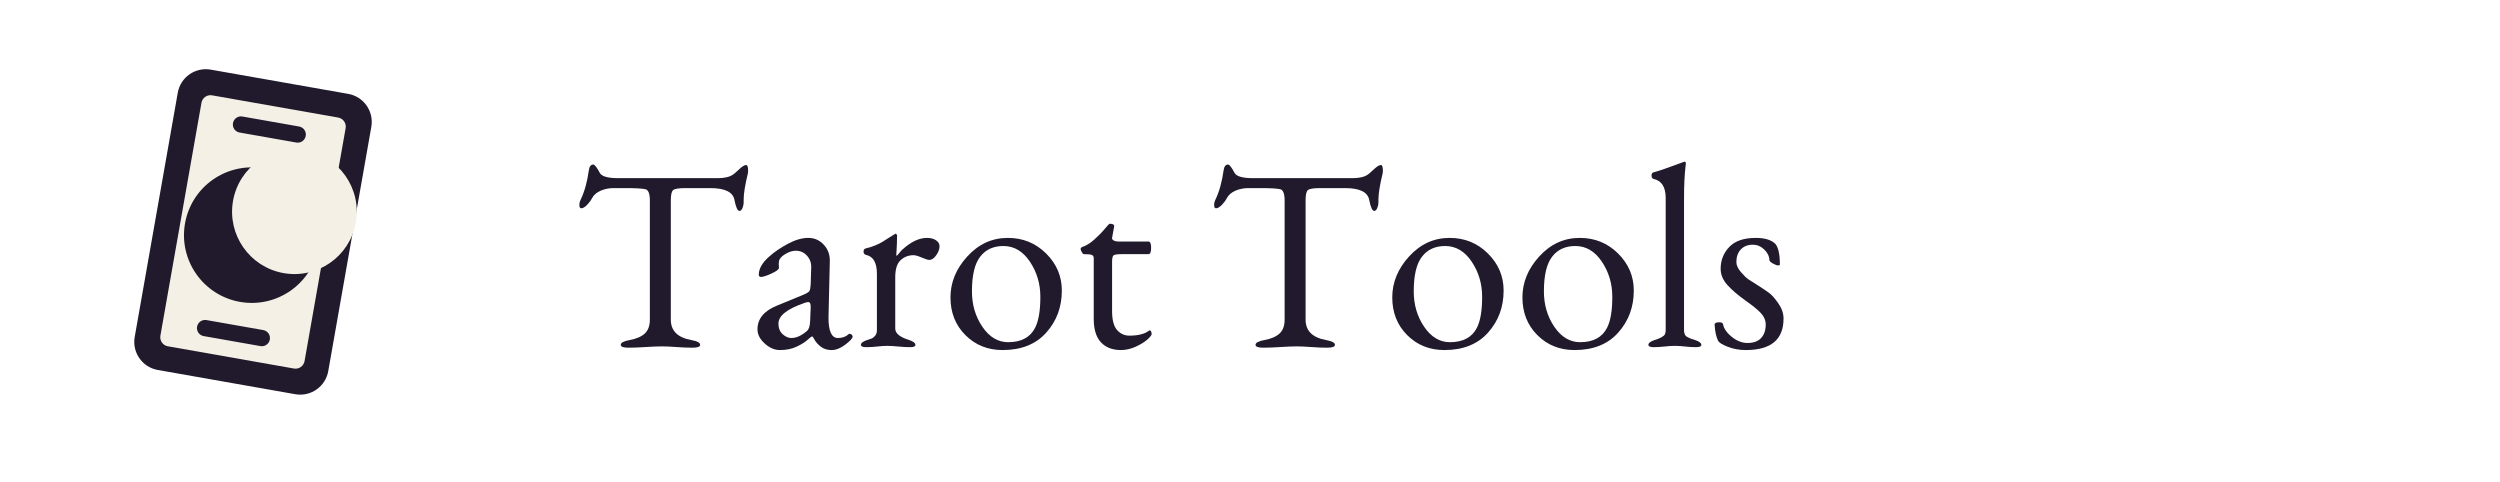
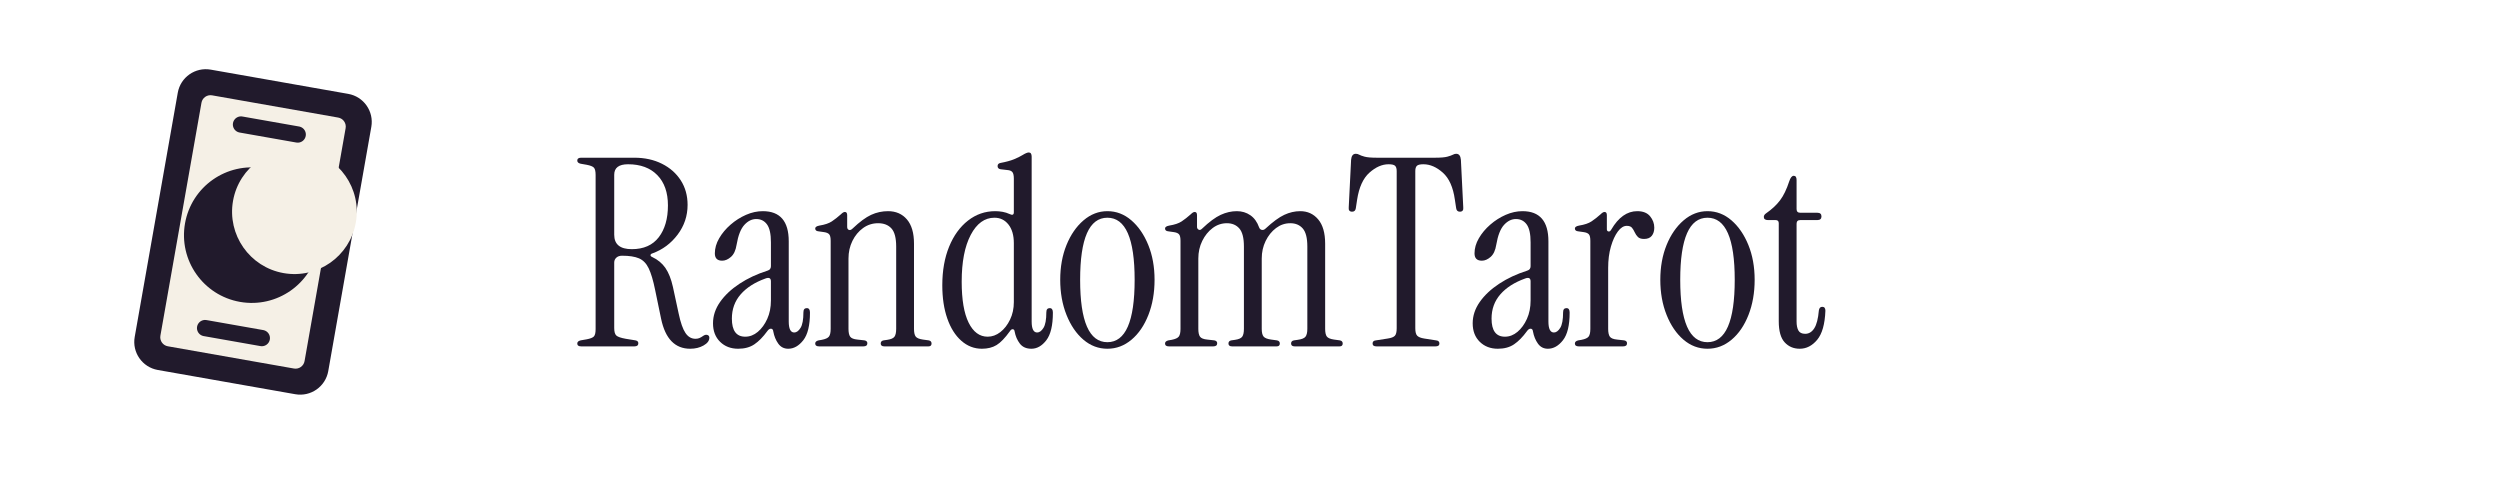
<svg xmlns="http://www.w3.org/2000/svg" viewBox="0 0 830 160" width="830" height="160">
  <g transform="translate(12 5) scale(2.25)">
    <g transform="rotate(10 32 32)">
      <rect x="17.5" y="9.5" width="29" height="45" rx="4.2" fill="#211A2C" />
      <rect x="21.2" y="13.2" width="21.6" height="37.6" rx="1.35" fill="#F5F0E6" />
      <circle cx="31.9" cy="32.5" r="10" fill="#211A2C" />
      <circle cx="37.5" cy="28" r="9.2" fill="#F5F0E6" />
      <path d="M27.5 16.7h8.5M27.5 47.2h8.5" stroke="#211A2C" stroke-width="2.4" stroke-linecap="round" />
    </g>
  </g>
  <g fill="#211A2C" transform="translate(190 115) scale(0.087 -0.087)">
-     <path d="M376 102Q376 38 455 24Q488 18 488 6Q488 -5 459 -5Q431 -5 397.5 -2.5Q364 0 342 0Q318 0 280.0 -2.5Q242 -5 214 -5Q185 -5 185 6Q185 18 218 24Q257 31 276.5 49.0Q296 67 296 102V557Q296 597 278 600Q259 604 204 604H157Q131 604 108.0 594.0Q85 584 75 565Q69 553 56.5 540.0Q44 527 34 527Q27 527 27 540Q27 550 32 560Q54 606 63 671Q66 694 80 694Q88 694 105 662Q116 642 175 642H556Q594 642 614 656Q621 661 631.5 671.0Q642 681 649.5 686.5Q657 692 664.0 692.0Q671 692 671 669Q671 667 670.5 664.0Q670 661 670 660Q654 594 654 561V549Q654 539 649.5 528.0Q645 517 638 517Q627 517 619 558Q611 604 527 604H432Q394 604 385.0 596.5Q376 589 376 558Z" transform="translate(0.000 0)" />
-     <path d="M342 32Q367 32 382 46Q386 50 392.0 46.5Q398 43 398 37Q398 28 370.5 7.0Q343 -14 318.0 -14.0Q293 -14 276.5 -1.0Q260 12 253.0 25.0Q246 38 244 38Q240 38 226.0 25.0Q212 12 184.5 -1.0Q157 -14 121 -14Q90 -14 62.5 11.0Q35 36 35 65Q35 125 108 155L210 197Q229 205 233.0 211.0Q237 217 238 237L240 301Q241 327 224.0 346.0Q207 365 181 365Q164 365 145.0 354.5Q126 344 120 333Q116 326 116 314Q116 312 116.5 307.0Q117 302 117 300Q117 291 88.5 278.0Q60 265 48 265Q40 265 40 274Q40 308 80 343Q109 369 151.0 391.5Q193 414 229 414Q264 414 288.0 388.0Q312 362 311 325L306 109Q306 32 342 32ZM115 87Q115 61 131.0 46.5Q147 32 164 32Q193 32 224 59Q235 68 236 99L238 148Q239 169 229 169Q222 169 215 166Q115 132 115 87Z" transform="translate(671.724 0)" />
-     <path d="M160 264V67Q161 40 214 24Q237 16 237 6Q237 -3 217 -3Q196 -3 171.5 -0.5Q147 2 130.0 2.0Q113 2 91.5 -0.5Q70 -3 49 -3Q29 -3 29 6Q29 16 52 24Q65 28 71.0 30.5Q77 33 83.5 41.0Q90 49 90 62V277Q90 340 49 349Q39 351 39 362Q39 372 48 374Q66 378 84.0 385.5Q102 393 112.0 399.5Q122 406 138.0 416.0Q154 426 159 429Q160 429 160.0 429.5Q160 430 161 430Q165 430 167 423Q167 396 164 348Q164 346 165 346Q167 346 171.0 351.0Q175 356 180.5 362.5Q186 369 189 371Q237 414 281 414Q302 414 315.5 405.0Q329 396 329 382Q329 366 316.5 348.0Q304 330 290 330Q282 330 261.0 339.0Q240 348 230 348Q201 348 180.5 329.0Q160 310 160 264Z" transform="translate(1072.448 0)" />
-     <path d="M254 414Q340 414 400.0 354.5Q460 295 460 213Q460 119 400.5 52.5Q341 -14 234 -14Q149 -14 92.0 43.0Q35 100 35 187Q35 273 99.5 343.5Q164 414 254 414ZM237 383Q180 383 149 343Q117 303 117 210Q117 133 157.0 74.5Q197 16 255 16Q330 16 358 71Q378 110 378 189Q378 264 338.0 323.5Q298 383 237 383Z" transform="translate(1408.172 0)" />
-     <path d="M189 -14Q140 -14 112.5 15.5Q85 45 85 105V337Q85 346 77.5 349.0Q70 352 47 352Q44 352 39.5 359.5Q35 367 35 372Q35 376 40 379Q63 386 87.5 408.0Q112 430 127.5 449.0Q143 468 146 468Q164 468 163 458L155 414Q154 408 161.5 404.0Q169 400 180 400H294Q304 400 304.0 376.0Q304 352 294 352H195Q168 352 161.5 348.0Q155 344 155 324V135Q155 84 174.0 62.5Q193 41 221 41Q271 41 296 60Q300 63 303.0 58.5Q306 54 306 47Q306 41 290.0 26.5Q274 12 245.5 -1.0Q217 -14 189 -14Z" transform="translate(1904.897 0)" />
-     <path d="M376 102Q376 38 455 24Q488 18 488 6Q488 -5 459 -5Q431 -5 397.5 -2.5Q364 0 342 0Q318 0 280.0 -2.5Q242 -5 214 -5Q185 -5 185 6Q185 18 218 24Q257 31 276.5 49.0Q296 67 296 102V557Q296 597 278 600Q259 604 204 604H157Q131 604 108.0 594.0Q85 584 75 565Q69 553 56.5 540.0Q44 527 34 527Q27 527 27 540Q27 550 32 560Q54 606 63 671Q66 694 80 694Q88 694 105 662Q116 642 175 642H556Q594 642 614 656Q621 661 631.5 671.0Q642 681 649.5 686.5Q657 692 664.0 692.0Q671 692 671 669Q671 667 670.5 664.0Q670 661 670 660Q654 594 654 561V549Q654 539 649.5 528.0Q645 517 638 517Q627 517 619 558Q611 604 527 604H432Q394 604 385.0 596.5Q376 589 376 558Z" transform="translate(2422.345 0)" />
-     <path d="M254 414Q340 414 400.0 354.5Q460 295 460 213Q460 119 400.5 52.5Q341 -14 234 -14Q149 -14 92.0 43.0Q35 100 35 187Q35 273 99.5 343.5Q164 414 254 414ZM237 383Q180 383 149 343Q117 303 117 210Q117 133 157.0 74.5Q197 16 255 16Q330 16 358 71Q378 110 378 189Q378 264 338.0 323.5Q298 383 237 383Z" transform="translate(3094.069 0)" />
-     <path d="M254 414Q340 414 400.0 354.5Q460 295 460 213Q460 119 400.5 52.5Q341 -14 234 -14Q149 -14 92.0 43.0Q35 100 35 187Q35 273 99.5 343.5Q164 414 254 414ZM237 383Q180 383 149 343Q117 303 117 210Q117 133 157.0 74.5Q197 16 255 16Q330 16 358 71Q378 110 378 189Q378 264 338.0 323.5Q298 383 237 383Z" transform="translate(3590.793 0)" />
-     <path d="M155 62Q155 52 158.0 45.5Q161 39 170.0 34.5Q179 30 182.0 29.0Q185 28 198 24Q221 16 221 6Q221 -3 201.0 -3.0Q181 -3 159.0 -0.5Q137 2 120.0 2.0Q103 2 81.0 -0.5Q59 -3 39.0 -3.0Q19 -3 19 6Q19 16 42 24Q75 34 82 46Q85 53 85 62V566Q85 629 39 639Q31 641 31 652Q31 662 38 664Q63 670 154 704H155L156 705Q162 705 162 698Q162 695 160.0 679.5Q158 664 156.5 633.0Q155 602 155 562Z" transform="translate(4087.517 0)" />
-     <path d="M176 388Q147 388 130.0 370.0Q113 352 113 322Q113 304 130.0 284.0Q147 264 159.5 255.5Q172 247 198 231Q223 215 238.0 204.0Q253 193 273.0 164.5Q293 136 293 106Q293 -14 149 -14Q112 -14 80.0 -1.5Q48 11 43 22Q32 45 30 83Q30 92 47 92Q61 92 62 85Q67 59 96.0 36.0Q125 13 155 13Q190 13 207.5 32.0Q225 51 225 83Q225 107 207.0 126.5Q189 146 149 174Q104 206 78.5 234.5Q53 263 53 296Q53 345 86.0 379.5Q119 414 187 414Q239 414 262 391Q279 370 279 313Q279 309 273 309Q265 309 252.0 316.5Q239 324 239 330Q238 352 219.0 370.0Q200 388 176 388Z" transform="translate(4329.241 0)" />
+     <path d="M450 -9Q363 -9 339 105L316 216Q305 270 291.5 298.0Q278 326 254.5 336.0Q231 346 190 346Q176 346 168.0 338.5Q160 331 160 320V70Q160 49 168.0 41.5Q176 34 204 29L241 23Q252 21 252 12Q252 0 237 0H34Q19 0 19 11Q19 20 32 23L55 27Q76 31 82.5 38.0Q89 45 89 66V654Q89 675 82.5 682.0Q76 689 55 693L32 697Q19 700 19 709Q19 720 34 720H237Q296 720 342.0 697.0Q388 674 414.0 633.5Q440 593 440 540Q440 477 402.0 426.5Q364 376 306 355Q299 353 298.5 348.5Q298 344 305 341Q337 326 355.5 299.0Q374 272 384 227L406 125Q417 73 432.0 51.0Q447 29 470 29Q478 29 484.5 31.5Q491 34 501 41Q509 46 516.0 43.5Q523 41 523 33Q523 16 501.0 3.5Q479 -9 450 -9ZM227 371Q295 371 330.0 416.5Q365 462 365 538Q365 612 324.5 653.5Q284 695 213 695Q160 695 160 655V426Q160 371 227 371Z" transform="translate(0.000 0)" />
+     <path d="M120 -9Q78 -9 51.0 17.5Q24 44 24 88Q24 131 51.0 169.5Q78 208 125.0 239.0Q172 270 232 289Q245 293 245 306V397Q245 445 230.0 465.5Q215 486 189 486Q164 486 143.5 463.5Q123 441 114 388Q109 356 92.5 341.5Q76 327 59 327Q31 327 31 355Q31 384 47.5 412.5Q64 441 91.0 464.5Q118 488 150.0 502.0Q182 516 214 516Q313 516 313 401V95Q313 53 334 53Q347 53 358.0 70.5Q369 88 369 130Q369 146 382 146Q394 146 394 129Q394 56 368.5 23.5Q343 -9 311 -9Q287 -9 273.0 10.5Q259 30 254 57Q253 67 245.5 67.5Q238 68 231 58Q207 25 182.0 8.0Q157 -9 120 -9ZM147 37Q173 37 195.0 55.5Q217 74 231.0 105.0Q245 136 245 175V248Q245 267 224 259Q163 237 129.5 198.5Q96 160 96 106Q96 37 147 37Z" transform="translate(513.000 0)" />
+     <path d="M30 0Q15 0 15 11Q15 20 28 23L40 25Q61 29 67.5 37.5Q74 46 74 67V403Q74 421 68.5 427.5Q63 434 49 436L28 439Q15 440 15 450Q15 458 31 461Q62 466 78.5 477.0Q95 488 113 504Q122 513 128 513Q137 513 137 501V456Q137 447 143.5 444.5Q150 442 158 450Q198 488 228.5 502.0Q259 516 293 516Q338 516 365.0 484.5Q392 453 392 392V67Q392 46 398.5 37.5Q405 29 426 26L448 23Q459 21 459 11Q459 0 447 0H279Q265 0 265 11Q265 21 276 23L290 25Q311 28 317.5 37.0Q324 46 324 67V381Q324 430 306.0 450.0Q288 470 255 470Q223 470 197.5 451.5Q172 433 157.0 402.5Q142 372 142 335V67Q142 46 148.5 37.0Q155 28 176 26L203 23Q214 21 214 12Q214 0 199 0Z" transform="translate(912.000 0)" />
+     <path d="M181 -9Q137 -9 102.5 21.5Q68 52 49.0 106.5Q30 161 30 233Q30 317 56.0 380.5Q82 444 128.0 480.0Q174 516 232 516Q246 516 260.0 513.5Q274 511 287 505Q303 497 303 512V640Q303 658 297.5 665.0Q292 672 278 673L252 676Q241 678 241 688Q241 698 252 700Q284 706 303.5 714.0Q323 722 336 730Q352 740 360 740Q371 740 371 724V95Q371 53 392 53Q405 53 416.0 70.5Q427 88 427 130Q427 146 440 146Q452 146 452 129Q452 56 427.0 23.5Q402 -9 370 -9Q341 -9 326.0 10.5Q311 30 306 57Q305 65 299.0 65.5Q293 66 288 58Q260 19 237.0 5.0Q214 -9 181 -9ZM203 37Q229 37 251.5 54.5Q274 72 288.5 102.0Q303 132 303 169V394Q303 439 282.5 465.0Q262 491 229 491Q173 491 138.5 425.5Q104 360 104 247Q104 144 130.5 90.5Q157 37 203 37Z" transform="translate(1382.000 0)" />
+     <path d="M203 -9Q152 -9 111.5 25.5Q71 60 47.0 120.0Q23 180 23 254Q23 328 47.0 387.0Q71 446 112.0 481.0Q153 516 203 516Q254 516 294.5 481.0Q335 446 359.0 387.0Q383 328 383 254Q383 180 359.5 120.0Q336 60 295.0 25.5Q254 -9 203 -9ZM203 16Q307 16 307 254Q307 491 203 491Q99 491 99 254Q99 16 203 16Z" transform="translate(1839.000 0)" />
+     <path d="M30 0Q15 0 15 11Q15 20 28 23L40 25Q61 29 67.5 37.5Q74 46 74 67V403Q74 421 68.5 427.5Q63 434 49 436L28 439Q15 440 15 450Q15 458 31 461Q62 466 78.5 477.0Q95 488 113 504Q122 513 128 513Q137 513 137 501V456Q137 449 143.0 445.5Q149 442 156 449Q197 488 227.5 502.0Q258 516 289 516Q318 516 340.5 500.5Q363 485 374 454Q377 446 384.5 444.5Q392 443 399 450Q440 488 470.0 502.0Q500 516 531 516Q573 516 599.5 484.5Q626 453 626 392V67Q626 46 632.5 37.5Q639 29 660 26L682 23Q693 21 693 11Q693 0 681 0H510Q496 0 496 11Q496 21 507 23L521 25Q544 28 551.0 37.0Q558 46 558 67V381Q558 430 540.5 450.0Q523 470 493 470Q463 470 438.5 451.5Q414 433 399.0 402.5Q384 372 384 335V67Q384 46 391.0 37.5Q398 29 420 26L442 23Q453 21 453 11Q453 0 441 0H271Q257 0 257 11Q257 21 268 23L282 25Q303 28 309.5 37.0Q316 46 316 67V381Q316 430 298.5 450.0Q281 470 251 470Q221 470 196.5 451.5Q172 433 157.0 402.5Q142 372 142 335V67Q142 46 148.5 37.0Q155 28 176 26L203 23Q214 21 214 12Q214 0 199 0Z" transform="translate(2247.000 0)" />
+     <path d="M118 0Q103 0 103 11Q103 22 116 23L161 30Q181 33 188.0 40.5Q195 48 195 69V669Q195 683 189.0 689.0Q183 695 164 695Q127 695 91.0 663.0Q55 631 44 560L39 527Q37 514 25 514Q10 514 12 531L21 712Q23 735 39 735Q46 735 52.0 731.5Q58 728 72.5 724.0Q87 720 119 720H342Q374 720 388.5 724.0Q403 728 409.5 731.5Q416 735 422 735Q438 735 440 712L449 531Q451 514 436 514Q424 514 422 527L417 560Q407 631 371.0 663.0Q335 695 297 695Q278 695 272.0 689.0Q266 683 266 669V69Q266 48 273.5 40.5Q281 33 300 30L345 23Q358 22 358 11Q358 0 343 0Z" transform="translate(2951.000 0)" />
+     <path d="M120 -9Q78 -9 51.0 17.5Q24 44 24 88Q24 131 51.0 169.5Q78 208 125.0 239.0Q172 270 232 289Q245 293 245 306V397Q245 445 230.0 465.5Q215 486 189 486Q164 486 143.5 463.5Q123 441 114 388Q109 356 92.5 341.5Q76 327 59 327Q31 327 31 355Q31 384 47.5 412.5Q64 441 91.0 464.5Q118 488 150.0 502.0Q182 516 214 516Q313 516 313 401V95Q313 53 334 53Q347 53 358.0 70.5Q369 88 369 130Q369 146 382 146Q394 146 394 129Q394 56 368.5 23.5Q343 -9 311 -9Q287 -9 273.0 10.5Q259 30 254 57Q253 67 245.5 67.5Q238 68 231 58Q207 25 182.0 8.0Q157 -9 120 -9ZM147 37Q173 37 195.0 55.5Q217 74 231.0 105.0Q245 136 245 175V248Q245 267 224 259Q163 237 129.5 198.5Q96 160 96 106Q96 37 147 37Z" transform="translate(3412.000 0)" />
+     <path d="M154 446Q195 516 253 516Q286 516 302.0 496.5Q318 477 318 453Q318 434 308.5 422.0Q299 410 279 410Q263 410 255.5 417.5Q248 425 243.5 435.0Q239 445 233.0 452.5Q227 460 213 460Q195 460 179.0 438.5Q163 417 152.5 381.0Q142 345 142 299V67Q142 46 148.5 37.0Q155 28 176 26L203 23Q214 21 214 12Q214 0 199 0H30Q15 0 15 11Q15 20 28 23L40 25Q61 29 67.5 37.5Q74 46 74 67V403Q74 421 68.5 427.5Q63 434 49 436L28 439Q15 440 15 450Q15 458 31 461Q62 466 78.5 477.0Q95 488 113 504Q122 513 128 513Q137 513 137 501V447Q137 440 143.0 438.5Q149 437 154 446Z" transform="translate(3811.000 0)" />
+     <path d="M203 -9Q152 -9 111.5 25.5Q71 60 47.0 120.0Q23 180 23 254Q23 328 47.0 387.0Q71 446 112.0 481.0Q153 516 203 516Q254 516 294.5 481.0Q335 446 359.0 387.0Q383 328 383 254Q383 180 359.5 120.0Q336 60 295.0 25.5Q254 -9 203 -9ZM203 16Q307 16 307 254Q307 491 203 491Q99 491 99 254Q99 16 203 16Z" transform="translate(4129.000 0)" />
+     <path d="M147 -9Q112 -9 89.5 15.5Q67 40 67 96V470Q67 482 55 482H26Q10 482 10 494Q10 502 19 508Q52 531 72.0 557.5Q92 584 107 630Q114 651 124 651Q135 651 135 635V524Q135 510 149 510H214Q230 510 230 496Q230 482 214 482H149Q135 482 135 468V95Q135 73 142.0 60.5Q149 48 168 48Q189 48 202.5 69.0Q216 90 220 137Q222 151 233 151Q245 151 245 136Q242 59 213.5 25.0Q185 -9 147 -9Z" transform="translate(4537.000 0)" />
  </g>
</svg>
